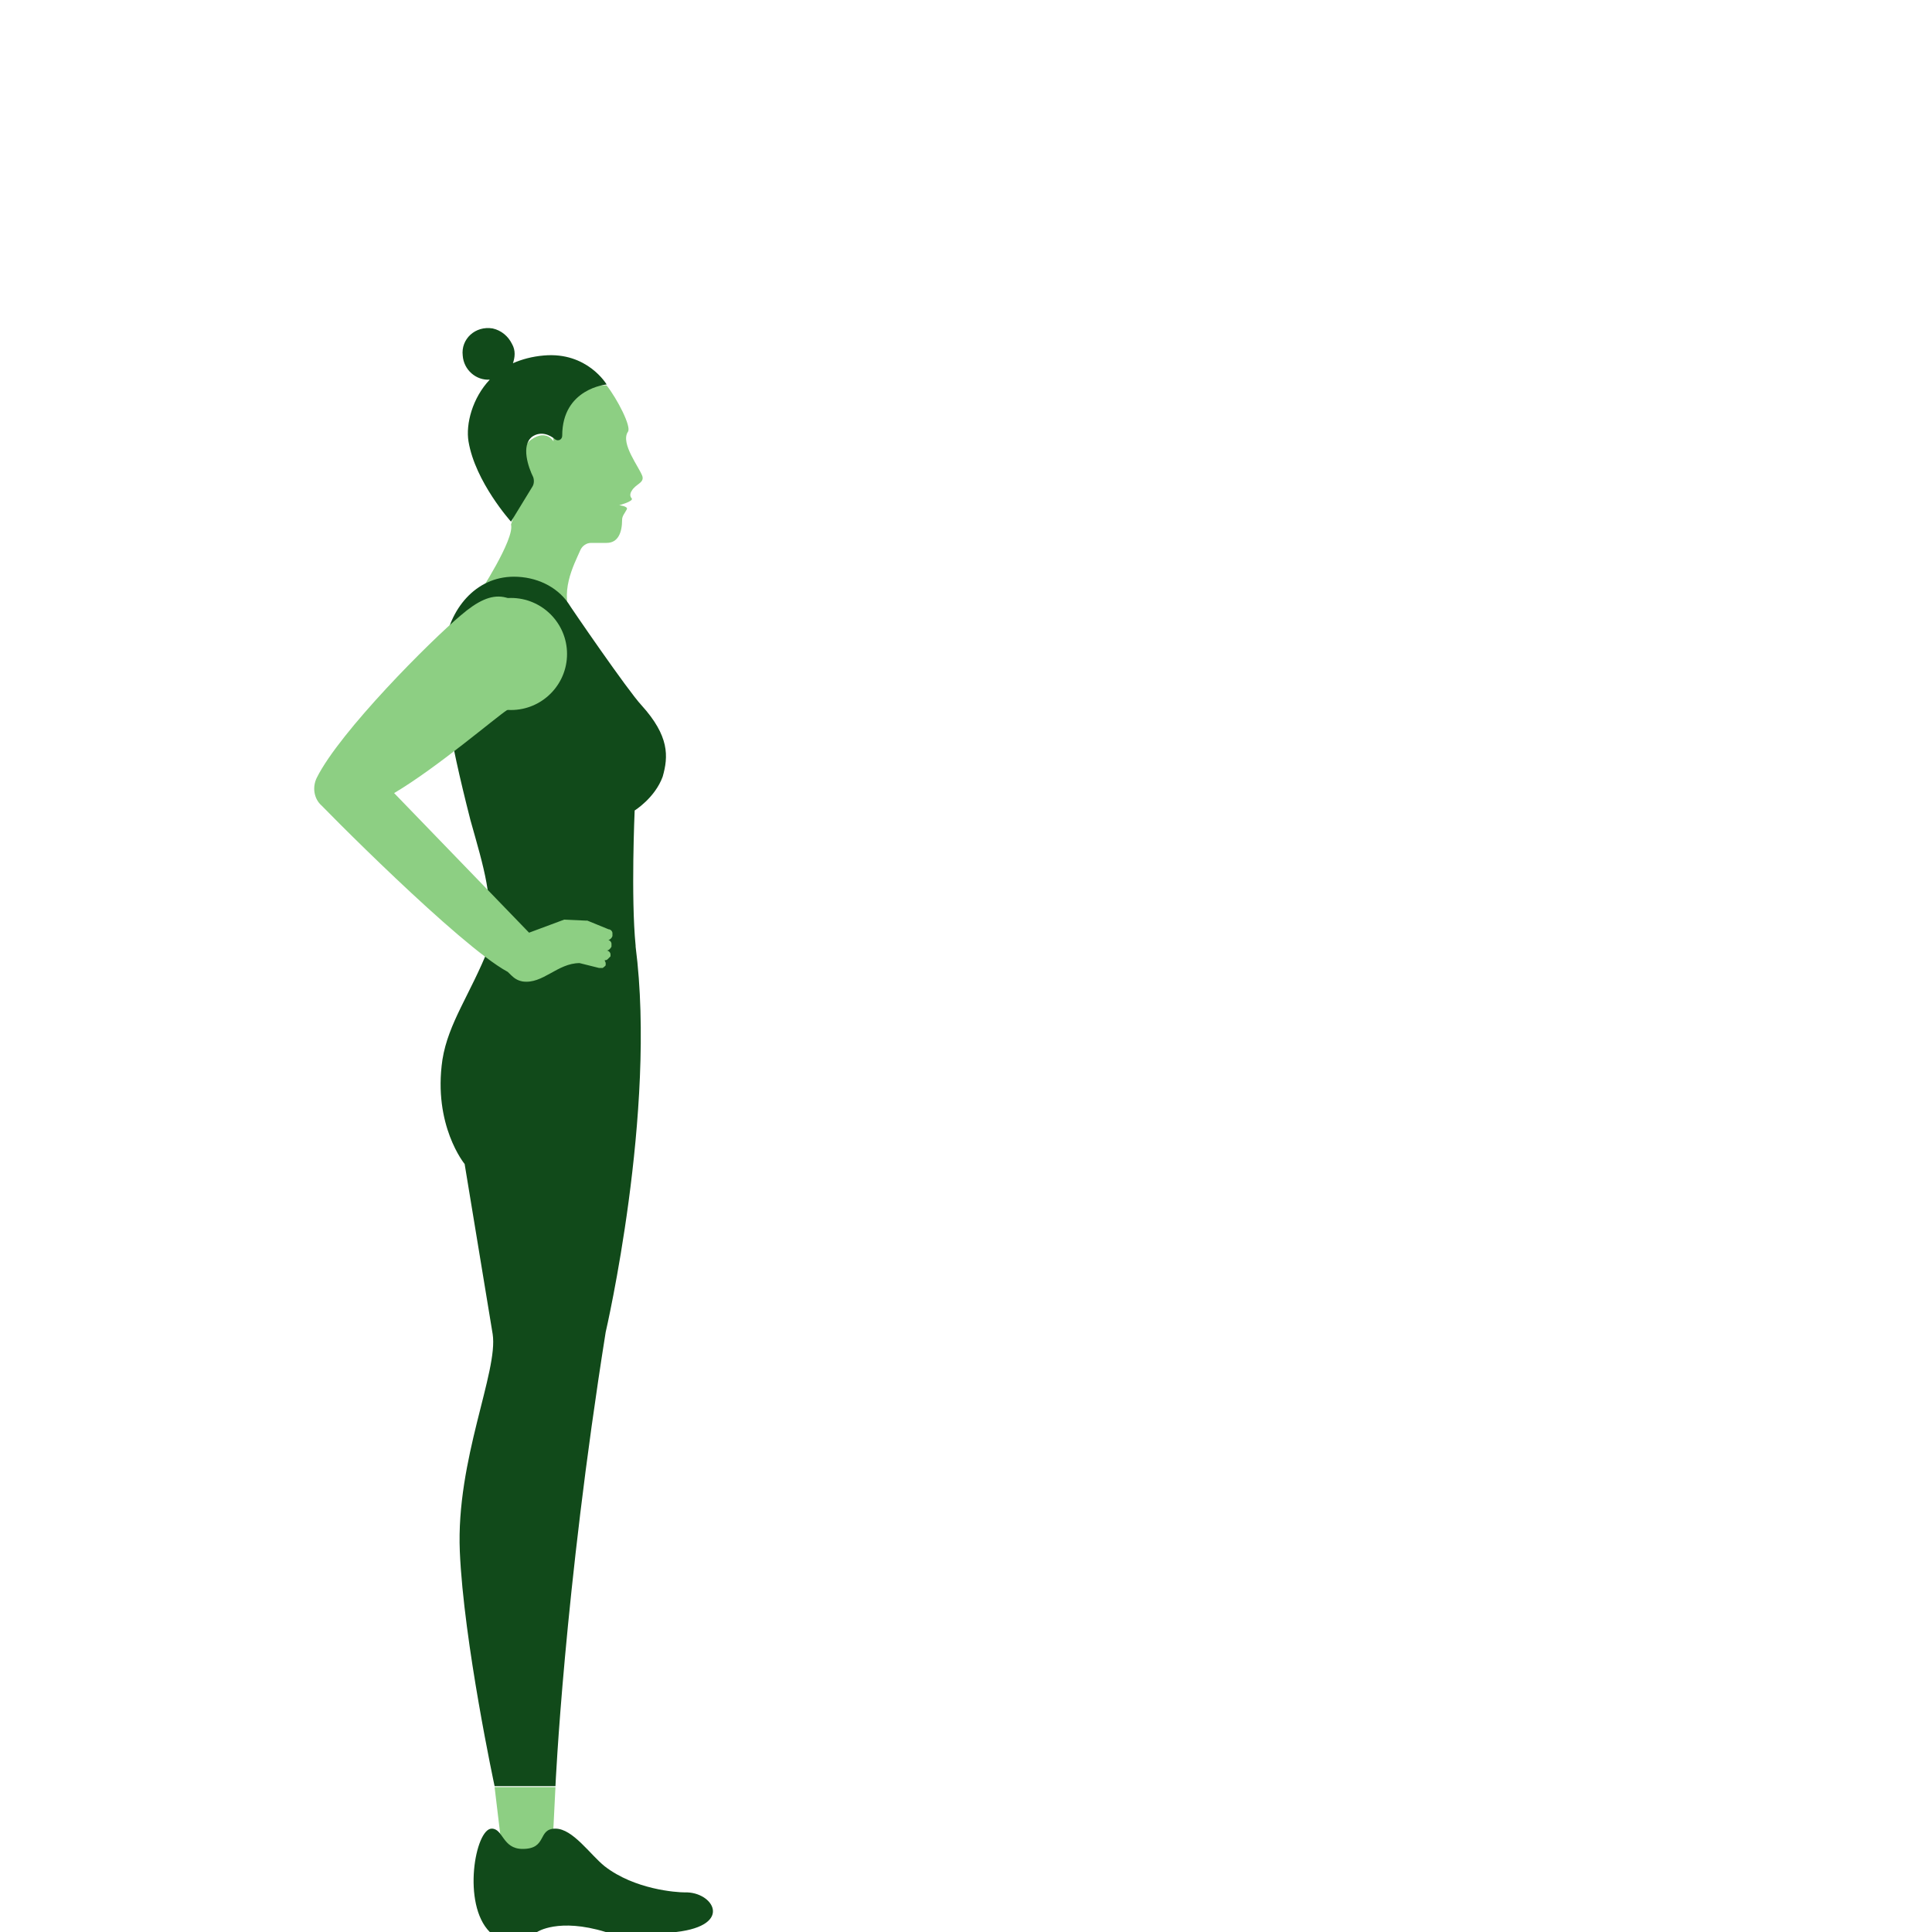
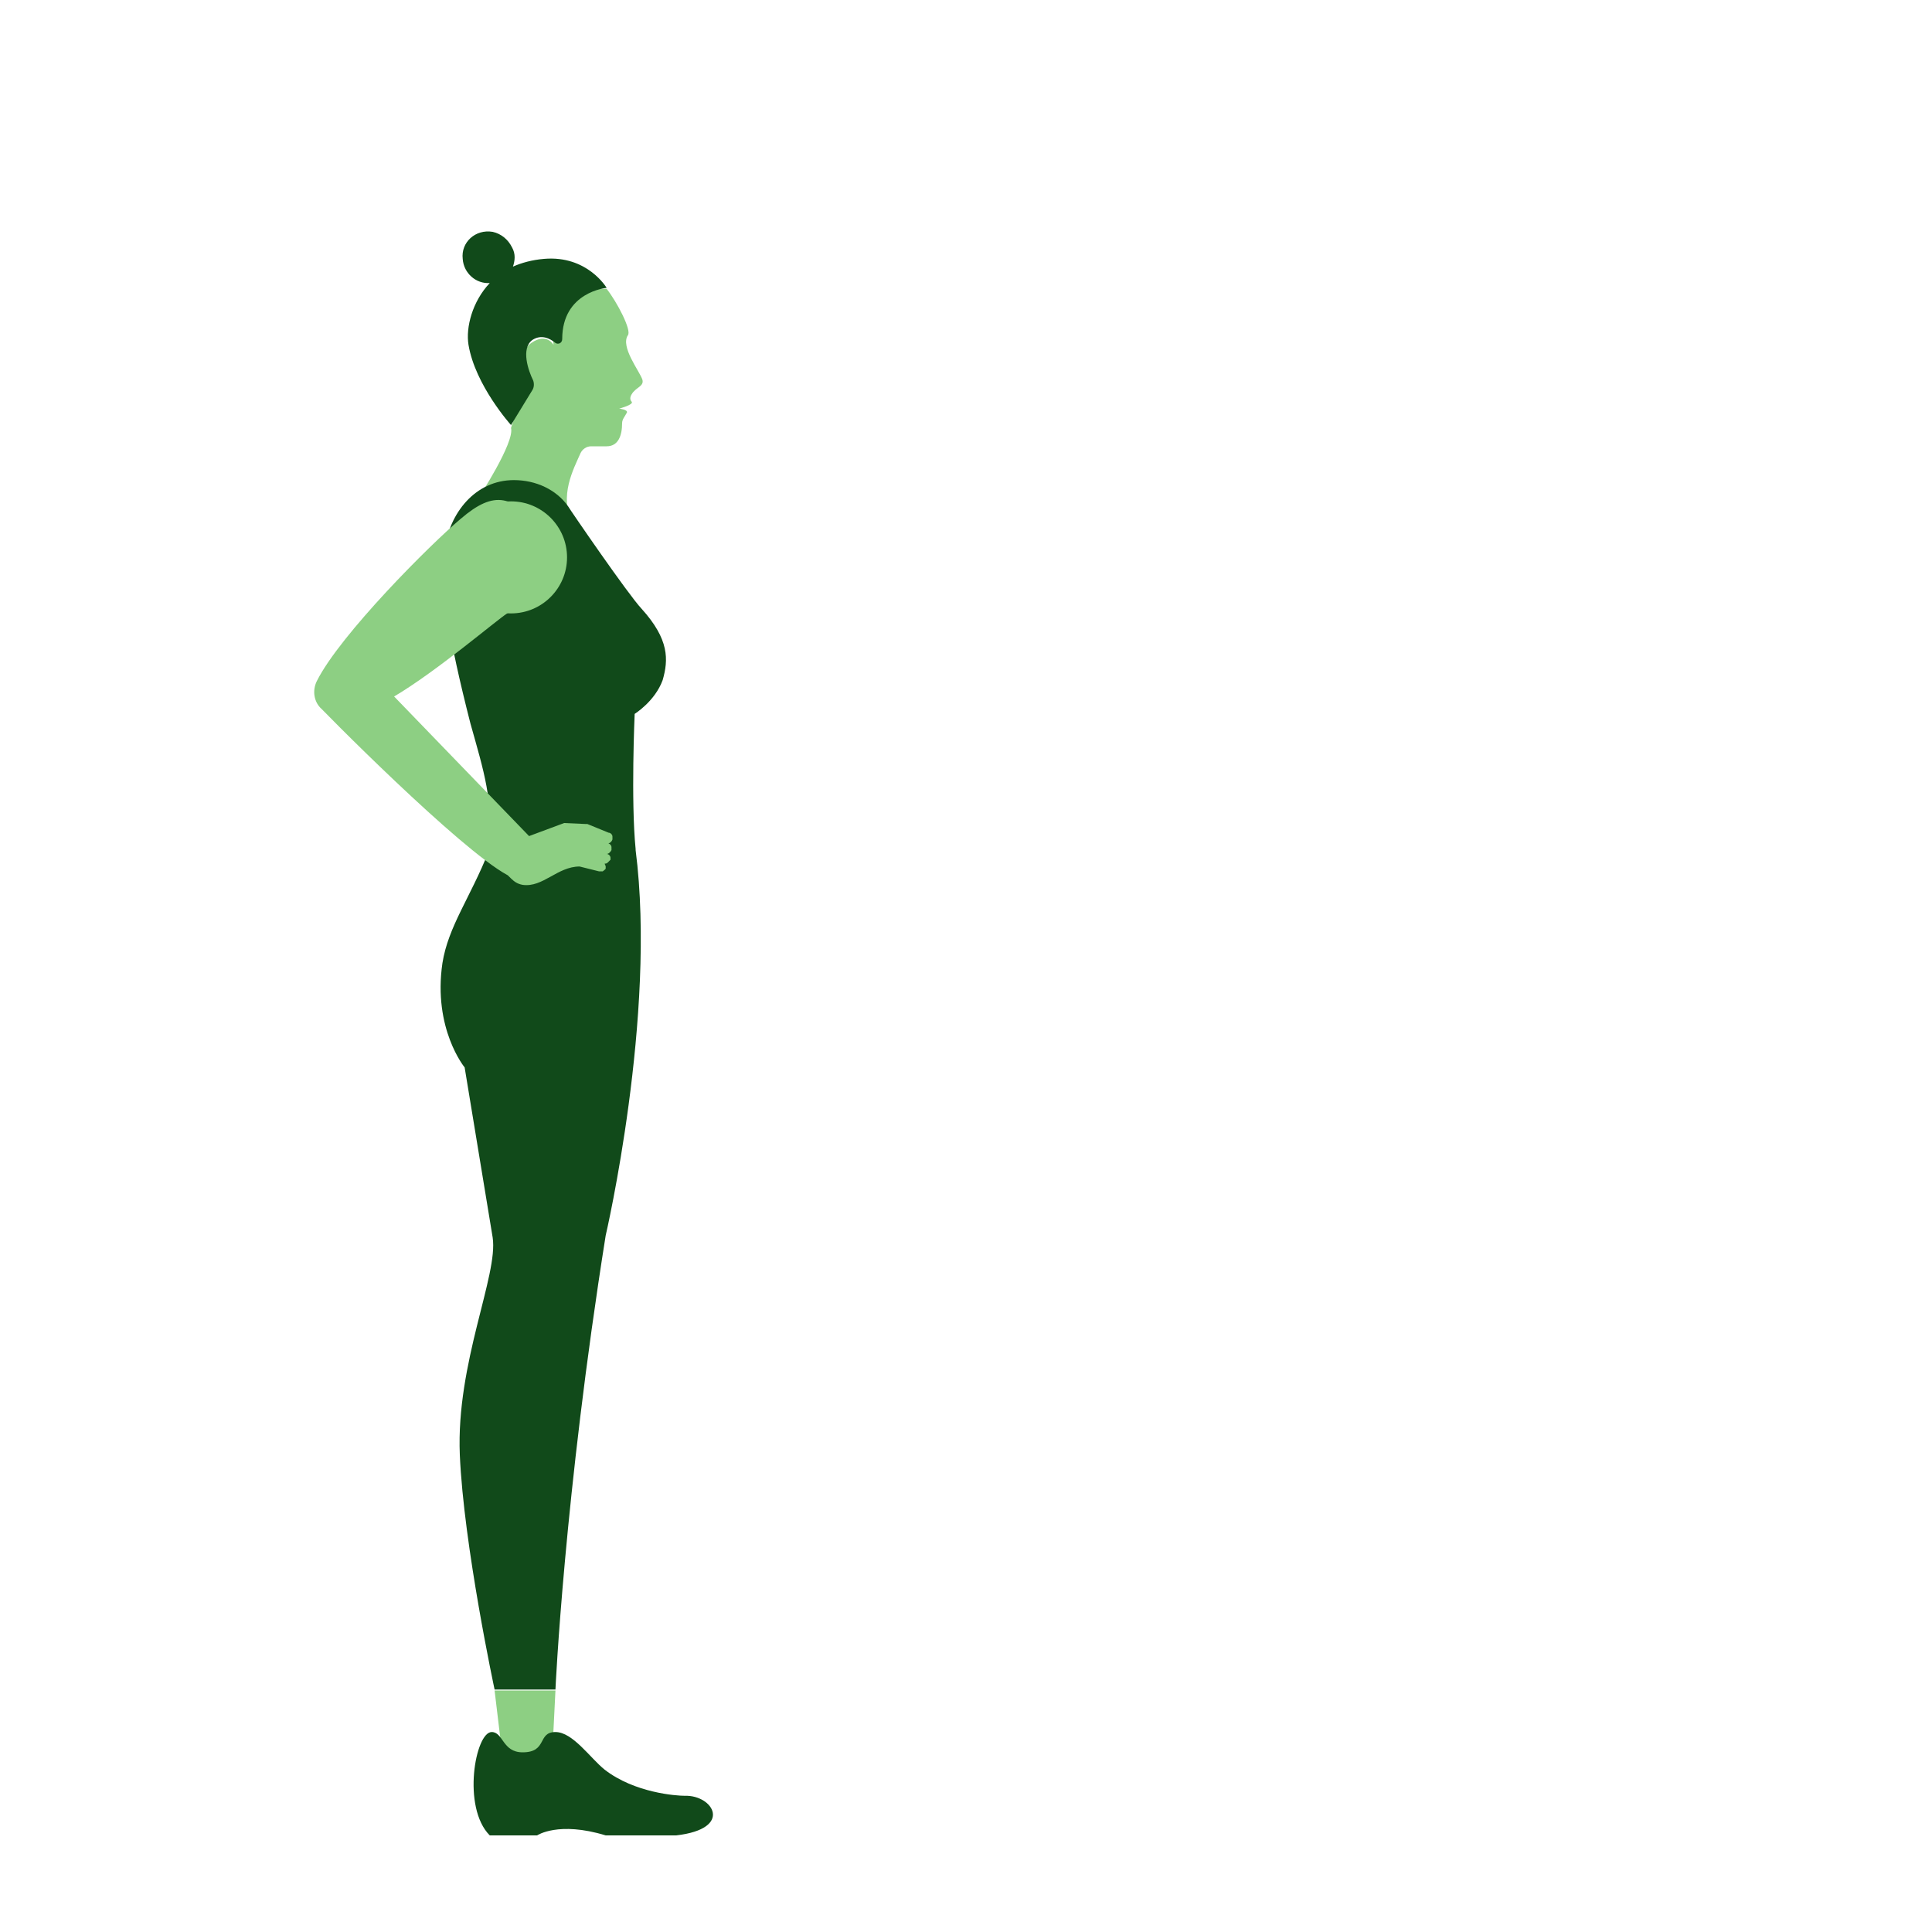
- <svg xmlns="http://www.w3.org/2000/svg" width="200" height="200" viewBox="0 0 200 200" preserveAspectRatio="xMidYMax meet">
+ <svg xmlns="http://www.w3.org/2000/svg" width="200" height="200" viewBox="0 10 200 200" preserveAspectRatio="xMidYMax meet">
  <path fill="#8DCF83" d="M51.2 185l1.2 10H57l.5-10h-6.3z" />
  <path fill="#114A1A" d="M70 200c6-.7 3.8-4.2.9-4.1-.9 0-5.2-.3-8.3-2.7-1.5-1.2-3.3-3.9-5.1-3.9-1.9 0-.8 2.1-3.4 2.1-2.1 0-2-2.1-3.2-2.1-1.7 0-3.1 7.8-.2 10.7h4.9s2.2-1.5 7.1 0H70z" />
  <path fill="#8DCF83" d="M66.5 49.3c-.3-.9-2.3-3.4-1.5-4.6.4-.5-1.1-3.4-2.2-4.8 0 0-6.2-.5-5.5 5.8 0 0-.7-1.3-2.3-.2-1.6 1.1-.8 4.8-.8 4.8l-1.3 4c.4 1.5-3.4 7.3-3.4 7.3l9.8 2.6c-1.5-2.8.1-5.7.8-7.3.2-.4.6-.7 1.1-.7h1.6c1.2 0 1.6-1.1 1.6-2.4 0-.4.3-.7.5-1.1.1-.3-.8-.4-.8-.4s1.5-.4 1.3-.7c-.2-.2-.2-.5 0-.8.4-.7 1.3-.8 1.1-1.5" />
  <path fill="#114A1A" d="M66.4 73c-1.4-1.5-7.3-10.1-7.6-10.6-1.2-1.7-3.3-2.7-5.6-2.7-4 0-6.7 3.4-7.2 7.3-.4 3.8.4 8.9 2.7 17.9 1.4 5 2.4 8 1.9 13v.2c-1.9 4.8-4.2 7.8-4.8 11.6-1 6.8 2.3 10.8 2.3 10.8l2.9 17.6c.6 3.9-3.8 13-3.4 22.5.4 9.4 3.6 24.3 3.6 24.3h6.3s.9-20 5.2-47c0 0 5.3-22.8 3.1-39.9v-.1c-.5-5-.1-14-.1-14s2.1-1.3 2.9-3.5c.6-2.1.7-4.2-2.2-7.4z" />
  <path fill="#8DCF83" d="M58.7 67.7c0 3.2-2.6 5.8-5.8 5.8s-5.8-2.6-5.8-5.8c0-3.2 2.6-5.8 5.8-5.8s5.8 2.6 5.8 5.8" />
  <path fill="#114A1A" d="M62.8 39.8s-2-3.4-6.5-3c-1.2.1-2.3.4-3.2.8.2-.6.3-1.3-.1-2-.4-.8-1.1-1.4-2-1.6-1.8-.3-3.3 1.1-3.1 2.8.1 1.5 1.4 2.6 2.8 2.5-1.8 1.9-2.5 4.6-2.2 6.4.7 4.2 4.4 8.3 4.4 8.3l2.2-3.6c.2-.3.2-.7.1-1-.5-1-1.3-3.3-.1-4.2.9-.6 1.8-.2 2.4.3.3.2.7 0 .7-.4 0-4.9 4.6-5.3 4.6-5.3" />
  <path fill="#8DCF83" d="M52.5 73.5c5-3.2 6-5.9 3.8-8.5-3.2-3.8-5.1-4.3-8.6-1.3-3.1 2.6-12.5 12-14.9 16.8-.5 1-.3 2.2.5 2.9 4 4.1 18.3 18.2 20.6 17.6l1.4-3.9-14.5-15c4.4-2.6 10.6-7.9 11.7-8.6m-.6 26.6c.9.5 1.1 1.3 2.2 1.5 2.1.3 3.6-1.9 5.9-1.9l2 .5h.4c.1-.1.3-.2.3-.3v-.2c0-.1-.1-.2-.1-.3.1 0 .2 0 .3-.1l.3-.3v-.2c0-.2-.2-.4-.4-.4.2 0 .4-.2.5-.4v-.3c0-.2-.2-.4-.4-.4h-.2c.3.1.6-.1.7-.4v-.3c0-.2-.2-.4-.4-.4l-2.2-.9h-.2l-2.2-.1-4.3 1.6c-.5-.4-1.2-.9-2.3-1.6" />
</svg>
